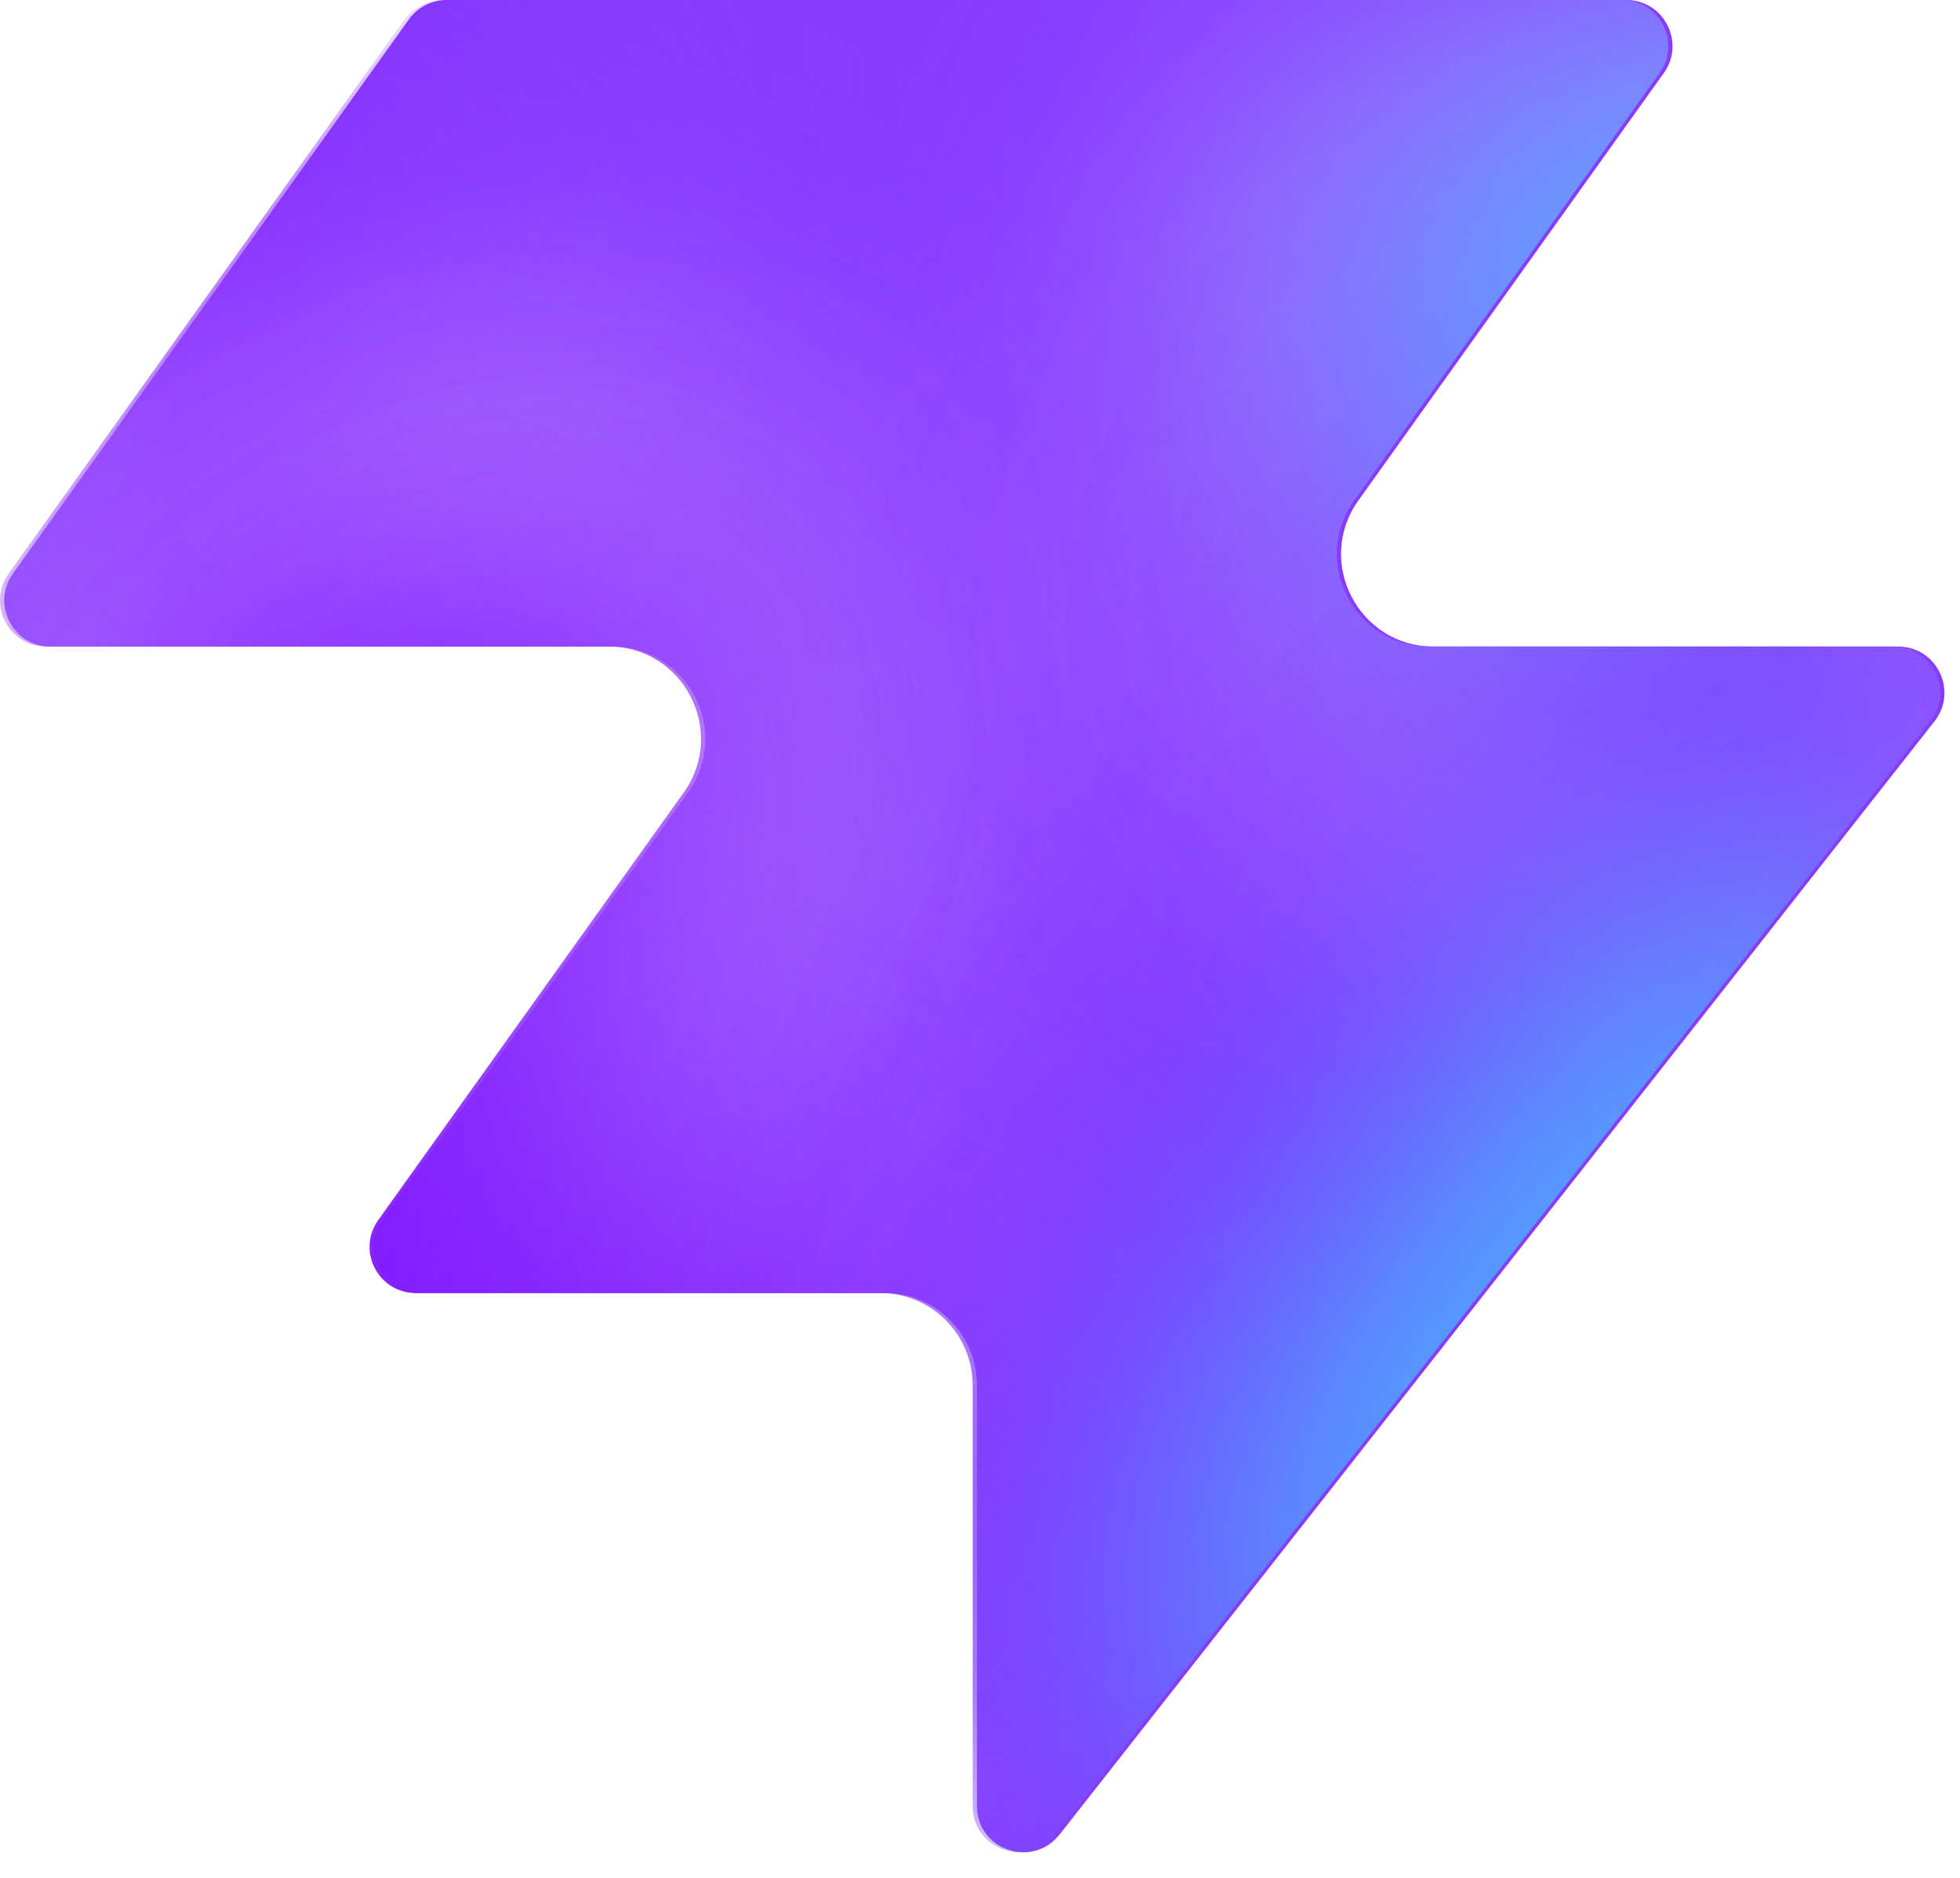
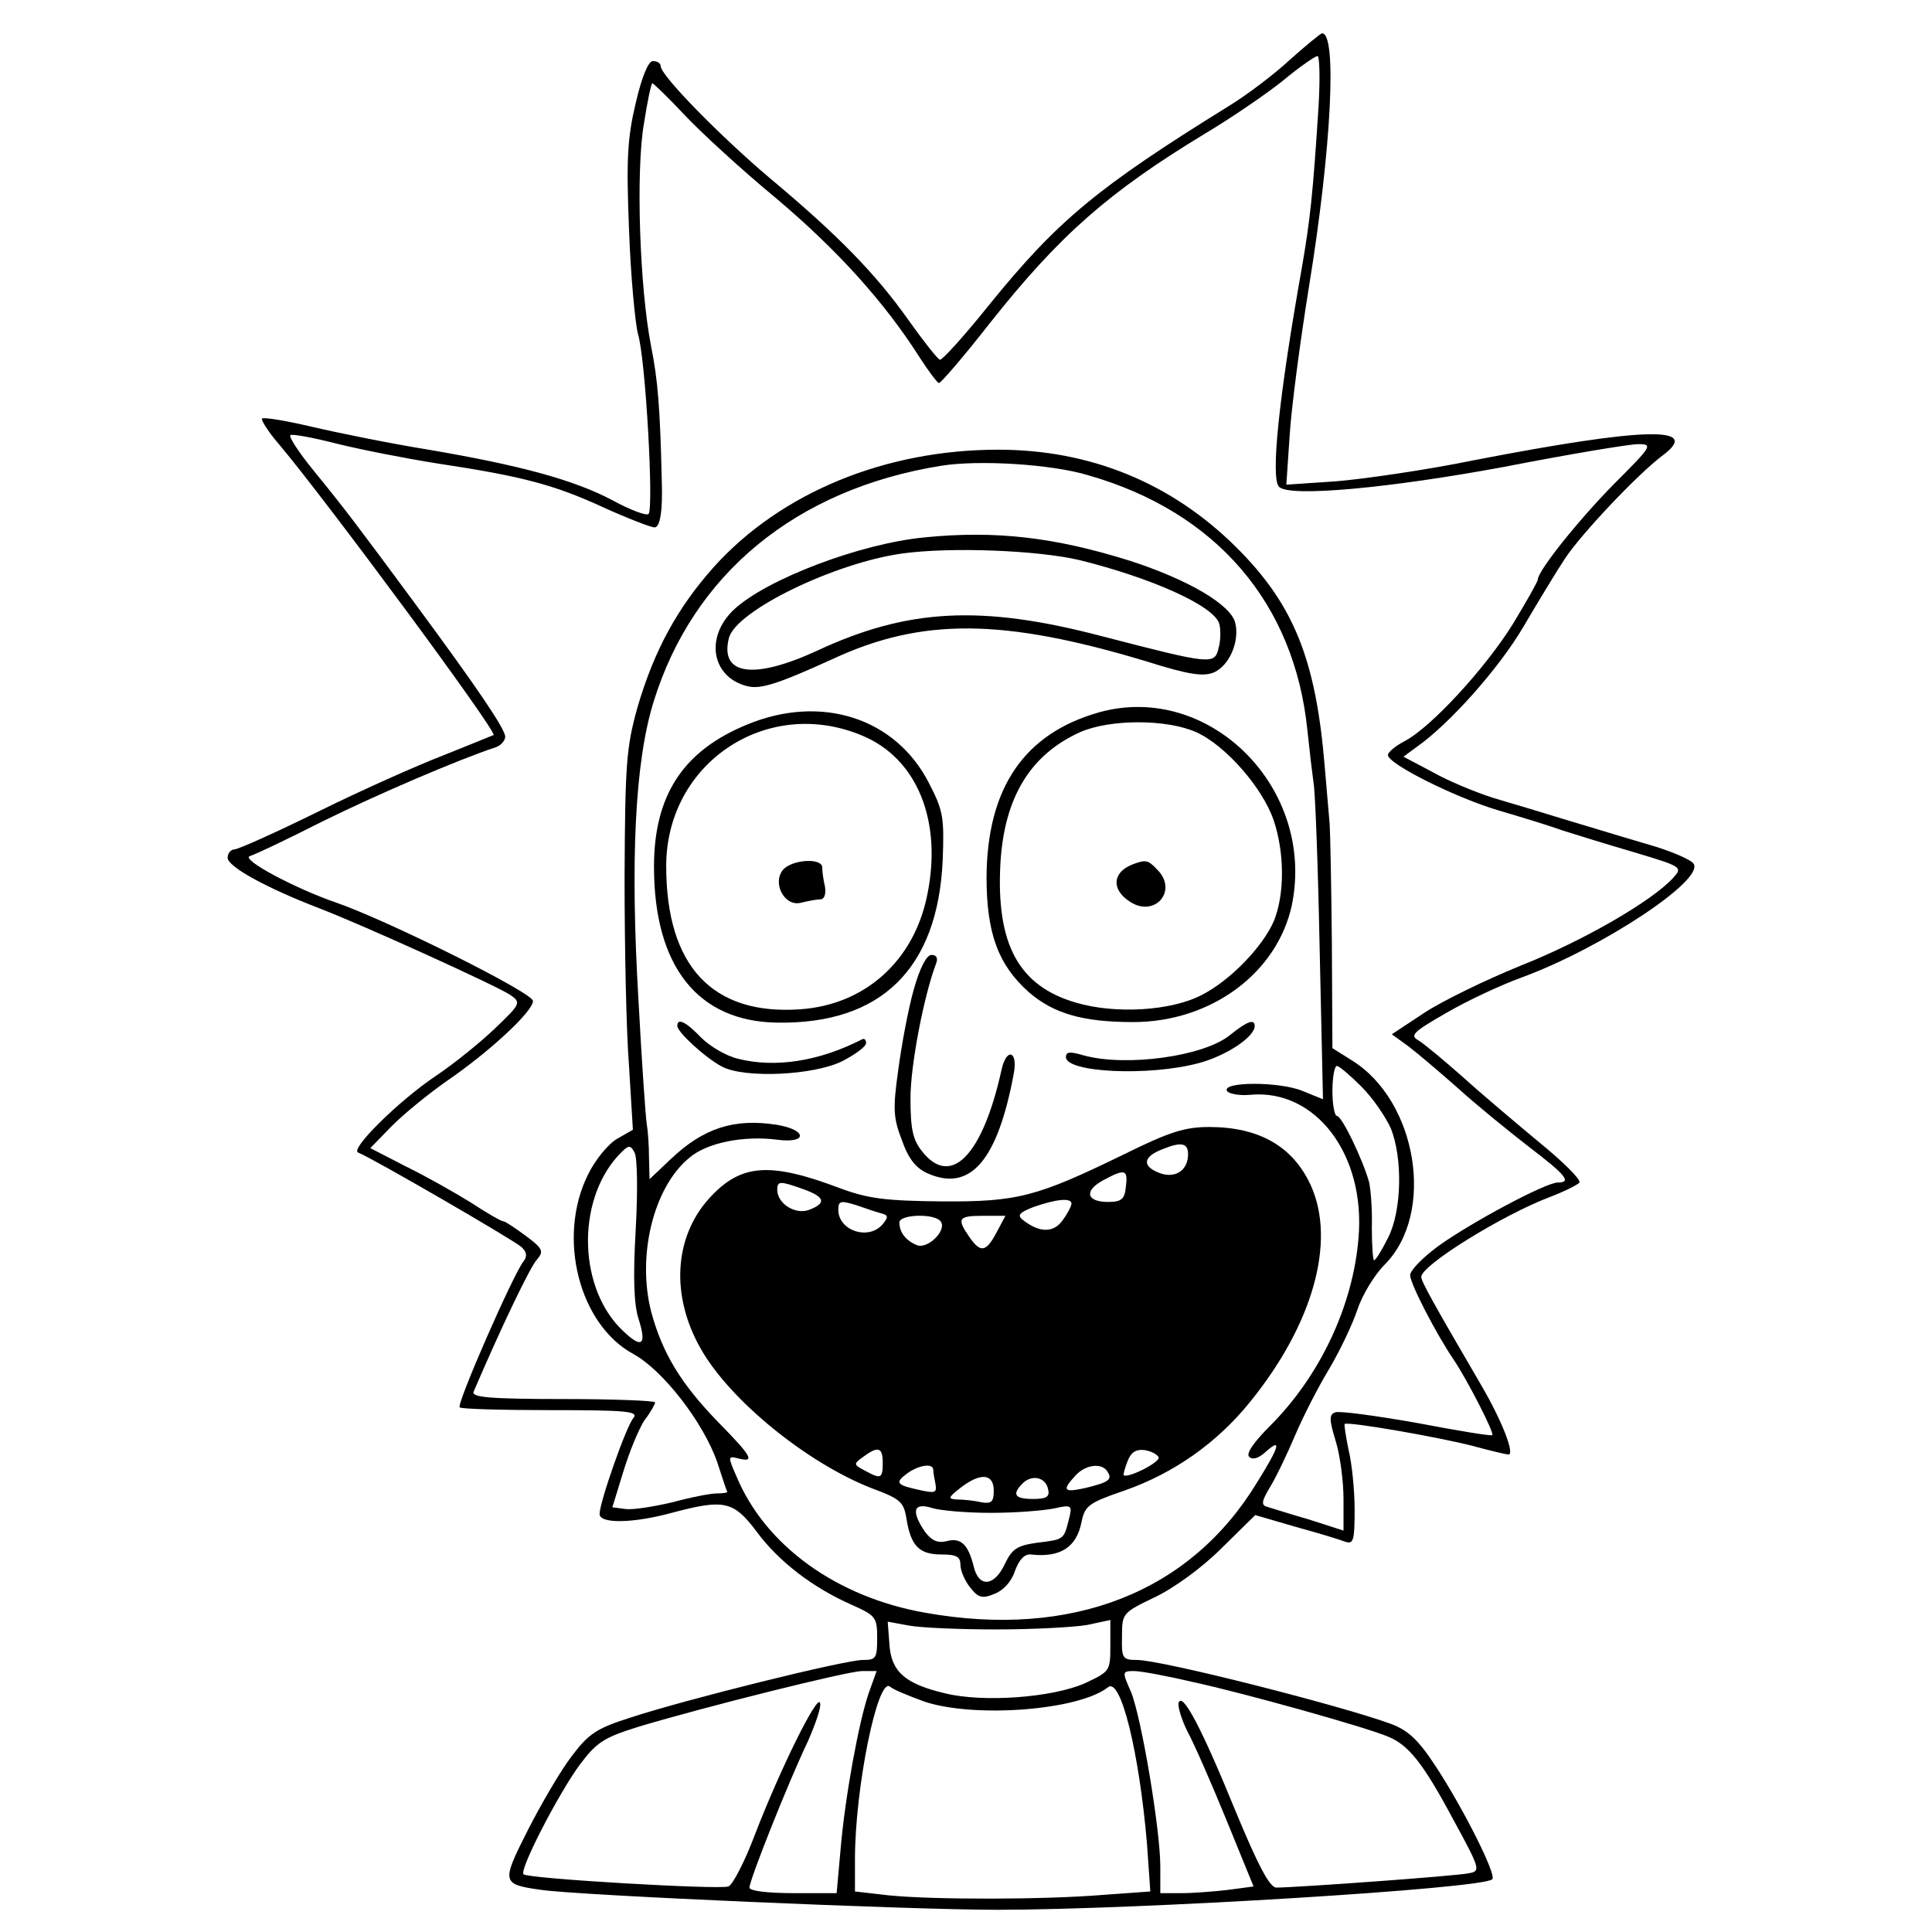
- <svg xmlns="http://www.w3.org/2000/svg" width="48" height="46" fill="none" viewBox="0 0 48 46">
-   <path fill="#863bff" d="M25.946 44.938c-.664.845-2.021.375-2.021-.698V33.937a2.26 2.26 0 0 0-2.262-2.262H10.287c-.92 0-1.456-1.04-.92-1.788l7.48-10.471c1.07-1.497 0-3.578-1.842-3.578H1.237c-.92 0-1.456-1.04-.92-1.788L10.013.474c.214-.297.556-.474.92-.474h28.894c.92 0 1.456 1.04.92 1.788l-7.48 10.471c-1.07 1.498 0 3.579 1.842 3.579h11.377c.943 0 1.473 1.088.89 1.83L25.947 44.94z" style="fill:#863bff;fill:color(display-p3 .525 .23 1);fill-opacity:1" />
-   <mask id="a" width="48" height="46" x="0" y="0" maskUnits="userSpaceOnUse" style="mask-type:alpha">
-     <path fill="#000" d="M25.842 44.938c-.664.844-2.021.375-2.021-.698V33.937a2.26 2.26 0 0 0-2.262-2.262H10.183c-.92 0-1.456-1.04-.92-1.788l7.48-10.471c1.07-1.498 0-3.579-1.842-3.579H1.133c-.92 0-1.456-1.04-.92-1.787L9.91.473c.214-.297.556-.474.92-.474h28.894c.92 0 1.456 1.04.92 1.788l-7.48 10.471c-1.07 1.498 0 3.578 1.842 3.578h11.377c.943 0 1.473 1.088.89 1.832L25.843 44.94z" style="fill:#000;fill-opacity:1" />
-   </mask>
-   <g mask="url(#a)">
-     <g filter="url(#b)">
-       <ellipse cx="5.508" cy="14.704" fill="#ede6ff" rx="5.508" ry="14.704" style="fill:#ede6ff;fill:color(display-p3 .927 .903 1);fill-opacity:1" transform="matrix(.00324 1 1 -.00324 -4.47 31.516)" />
-     </g>
-     <g filter="url(#c)">
-       <ellipse cx="10.399" cy="29.851" fill="#ede6ff" rx="10.399" ry="29.851" style="fill:#ede6ff;fill:color(display-p3 .927 .903 1);fill-opacity:1" transform="matrix(.00324 1 1 -.00324 -39.328 7.883)" />
-     </g>
-     <g filter="url(#d)">
-       <ellipse cx="5.508" cy="30.487" fill="#7e14ff" rx="5.508" ry="30.487" style="fill:#7e14ff;fill:color(display-p3 .492 .077 1);fill-opacity:1" transform="rotate(89.814 -25.913 -14.639)scale(1 -1)" />
-     </g>
-     <g filter="url(#e)">
-       <ellipse cx="5.508" cy="30.599" fill="#7e14ff" rx="5.508" ry="30.599" style="fill:#7e14ff;fill:color(display-p3 .492 .077 1);fill-opacity:1" transform="rotate(89.814 -32.644 -3.334)scale(1 -1)" />
-     </g>
-     <g filter="url(#f)">
-       <ellipse cx="5.508" cy="30.599" fill="#7e14ff" rx="5.508" ry="30.599" style="fill:#7e14ff;fill:color(display-p3 .492 .077 1);fill-opacity:1" transform="matrix(.00324 1 1 -.00324 -34.34 30.47)" />
-     </g>
-     <g filter="url(#g)">
-       <ellipse cx="14.072" cy="22.078" fill="#ede6ff" rx="14.072" ry="22.078" style="fill:#ede6ff;fill:color(display-p3 .927 .903 1);fill-opacity:1" transform="rotate(93.35 24.506 48.493)scale(-1 1)" />
-     </g>
-     <g filter="url(#h)">
-       <ellipse cx="3.47" cy="21.501" fill="#7e14ff" rx="3.47" ry="21.501" style="fill:#7e14ff;fill:color(display-p3 .492 .077 1);fill-opacity:1" transform="rotate(89.009 28.708 47.59)scale(-1 1)" />
-     </g>
-     <g filter="url(#i)">
-       <ellipse cx="3.47" cy="21.501" fill="#7e14ff" rx="3.47" ry="21.501" style="fill:#7e14ff;fill:color(display-p3 .492 .077 1);fill-opacity:1" transform="rotate(89.009 28.708 47.59)scale(-1 1)" />
-     </g>
-     <g filter="url(#j)">
-       <ellipse cx=".387" cy="8.972" fill="#7e14ff" rx="4.407" ry="29.108" style="fill:#7e14ff;fill:color(display-p3 .492 .077 1);fill-opacity:1" transform="rotate(39.51 .387 8.972)" />
-     </g>
-     <g filter="url(#k)">
-       <ellipse cx="47.523" cy="-6.092" fill="#7e14ff" rx="4.407" ry="29.108" style="fill:#7e14ff;fill:color(display-p3 .492 .077 1);fill-opacity:1" transform="rotate(37.892 47.523 -6.092)" />
-     </g>
-     <g filter="url(#l)">
-       <ellipse cx="41.412" cy="6.333" fill="#47bfff" rx="5.971" ry="9.665" style="fill:#47bfff;fill:color(display-p3 .28 .748 1);fill-opacity:1" transform="rotate(37.892 41.412 6.333)" />
-     </g>
-     <g filter="url(#m)">
-       <ellipse cx="-1.879" cy="38.332" fill="#7e14ff" rx="4.407" ry="29.108" style="fill:#7e14ff;fill:color(display-p3 .492 .077 1);fill-opacity:1" transform="rotate(37.892 -1.88 38.332)" />
-     </g>
-     <g filter="url(#n)">
-       <ellipse cx="-1.879" cy="38.332" fill="#7e14ff" rx="4.407" ry="29.108" style="fill:#7e14ff;fill:color(display-p3 .492 .077 1);fill-opacity:1" transform="rotate(37.892 -1.88 38.332)" />
-     </g>
-     <g filter="url(#o)">
-       <ellipse cx="35.651" cy="29.907" fill="#7e14ff" rx="4.407" ry="29.108" style="fill:#7e14ff;fill:color(display-p3 .492 .077 1);fill-opacity:1" transform="rotate(37.892 35.651 29.907)" />
-     </g>
-     <g filter="url(#p)">
-       <ellipse cx="38.418" cy="32.4" fill="#47bfff" rx="5.971" ry="15.297" style="fill:#47bfff;fill:color(display-p3 .28 .748 1);fill-opacity:1" transform="rotate(37.892 38.418 32.4)" />
-     </g>
+ <svg xmlns="http://www.w3.org/2000/svg" version="1.0" width="348pt" height="348pt" viewBox="0 0 348 348" preserveAspectRatio="xMidYMid meet">
+   <g transform="translate(0,348) scale(0.1,-0.1)" fill="#000000" stroke="none">
+     <path d="M2323 3372 c-28 -26 -77 -63 -108 -82 -239 -148 -310 -207 -434 -360 -44 -55 -84 -99 -88 -98 -4 1 -30 34 -57 72 -58 82 -126 152 -248 254 -90 76 -198 186 -198 203 0 5 -6 9 -14 9 -8 0 -20 -28 -31 -76 -15 -63 -17 -102 -12 -227 3 -84 11 -168 16 -188 14 -44 29 -319 19 -325 -5 -3 -34 8 -65 25 -70 37 -167 63 -331 91 -68 11 -162 30 -209 41 -47 11 -88 18 -91 15 -2 -3 12 -25 32 -48 81 -96 392 -516 385 -522 -2 -1 -42 -17 -89 -36 -47 -18 -148 -63 -225 -101 -77 -38 -146 -69 -153 -69 -6 0 -12 -7 -12 -15 0 -16 69 -54 165 -91 83 -32 320 -140 344 -156 20 -14 19 -16 -27 -60 -26 -25 -74 -64 -107 -86 -67 -45 -155 -132 -140 -138 24 -9 281 -158 294 -170 10 -9 11 -17 4 -26 -18 -22 -121 -257 -115 -263 3 -3 77 -5 165 -5 134 0 158 -2 148 -14 -13 -15 -61 -152 -61 -173 0 -18 60 -17 130 2 94 25 111 22 153 -34 39 -53 101 -101 172 -132 42 -19 45 -22 45 -59 0 -37 -2 -40 -26 -40 -32 0 -319 -71 -419 -104 -60 -19 -75 -29 -105 -69 -20 -26 -55 -86 -79 -133 -48 -95 -48 -98 23 -108 64 -10 665 -36 822 -36 253 0 876 38 892 55 8 8 -52 127 -101 202 -32 49 -50 66 -82 78 -90 33 -413 115 -457 115 -26 0 -28 3 -27 43 0 41 1 42 59 70 34 16 85 53 120 88 l61 60 72 -21 c40 -11 80 -23 90 -27 15 -5 17 2 17 58 0 35 -5 84 -11 108 -5 24 -8 45 -7 46 5 5 166 -23 229 -39 33 -9 63 -16 66 -16 12 0 -11 60 -49 125 -87 149 -108 187 -108 195 0 21 147 112 232 144 26 10 50 22 53 26 3 5 -29 37 -72 72 -42 35 -105 88 -138 118 -34 30 -70 60 -80 66 -16 9 -10 15 51 50 38 22 98 50 134 63 145 53 334 178 310 206 -6 7 -36 20 -68 30 -31 9 -97 29 -147 44 -49 15 -115 35 -146 44 -31 10 -80 30 -108 46 l-53 28 23 17 c59 41 149 142 193 217 27 46 61 102 75 123 29 44 130 151 175 185 73 54 -29 52 -339 -8 -88 -18 -200 -34 -249 -38 l-89 -6 6 89 c3 49 19 170 35 269 40 245 51 457 23 455 -3 -1 -29 -22 -58 -48z m52 -84 c-10 -157 -15 -203 -30 -290 -41 -230 -57 -380 -41 -395 19 -19 200 -2 405 36 118 23 226 41 242 41 27 0 24 -4 -44 -72 -63 -64 -137 -156 -137 -172 0 -3 -20 -39 -45 -80 -49 -79 -147 -186 -195 -211 -17 -9 -30 -20 -30 -25 0 -16 122 -77 200 -100 41 -12 93 -28 115 -36 22 -7 80 -25 128 -39 87 -26 88 -27 71 -46 -38 -42 -163 -114 -274 -158 -64 -26 -142 -64 -174 -85 l-59 -39 29 -21 c16 -12 56 -46 90 -76 33 -30 91 -77 127 -105 67 -51 79 -65 53 -65 -22 0 -158 -73 -216 -115 -27 -20 -50 -43 -50 -52 0 -15 47 -106 79 -153 23 -34 73 -131 69 -135 -2 -2 -63 8 -136 22 -74 13 -140 22 -147 19 -11 -4 -11 -13 1 -52 8 -26 14 -73 14 -104 l0 -57 -62 20 c-35 10 -69 21 -76 23 -11 3 -9 11 6 36 11 18 31 60 45 93 14 33 41 86 61 119 19 32 42 80 51 107 9 27 31 63 49 81 92 92 59 295 -59 368 l-35 22 -1 191 c-1 106 -3 201 -4 213 -1 11 -5 58 -9 105 -16 192 -56 291 -160 394 -116 115 -262 175 -428 175 -203 0 -391 -77 -512 -211 -66 -74 -108 -151 -138 -254 -20 -72 -22 -102 -23 -305 0 -124 3 -277 8 -340 l7 -115 -28 -16 c-16 -9 -40 -38 -53 -65 -56 -113 -16 -270 82 -323 53 -29 126 -123 151 -195 9 -28 17 -52 18 -53 0 -2 -9 -3 -19 -3 -11 0 -47 -7 -80 -16 -34 -8 -72 -14 -85 -12 l-23 3 20 65 c11 36 28 77 38 92 11 14 19 29 19 32 0 3 -75 6 -166 6 -129 0 -165 3 -161 13 51 119 102 225 114 238 13 15 11 20 -20 43 -19 14 -37 26 -40 26 -4 0 -30 15 -59 34 -29 18 -82 48 -117 65 l-64 33 39 40 c22 22 66 58 99 81 76 52 155 125 155 144 0 15 -264 146 -354 177 -73 25 -173 78 -156 84 8 2 67 30 130 62 97 48 246 112 313 134 9 3 17 12 17 19 0 14 -51 89 -164 242 -99 134 -126 170 -180 236 -27 33 -46 62 -43 65 2 3 40 -4 83 -15 44 -11 126 -27 183 -36 152 -23 209 -38 298 -79 44 -20 86 -36 92 -36 10 0 15 30 13 85 -3 130 -7 180 -19 240 -21 107 -28 318 -13 403 6 39 13 72 15 72 2 0 28 -25 57 -56 29 -31 104 -100 167 -152 109 -92 194 -186 257 -285 16 -25 32 -46 35 -47 4 0 45 48 92 108 126 159 214 236 387 341 47 28 110 71 140 95 30 25 59 45 63 45 4 1 5 -41 2 -91z m-415 -664 c231 -66 372 -231 395 -460 4 -38 9 -80 11 -94 3 -14 8 -148 11 -298 l6 -272 -37 15 c-41 17 -145 17 -136 0 3 -5 22 -9 42 -7 118 11 208 -108 195 -258 -10 -123 -70 -249 -159 -338 -29 -29 -44 -50 -38 -56 6 -6 17 -3 30 9 29 26 25 10 -15 -54 -120 -199 -334 -283 -598 -236 -160 28 -289 121 -341 247 -15 34 -15 36 4 31 31 -8 24 4 -36 65 -68 70 -101 125 -121 199 -26 101 4 224 68 277 32 28 99 41 160 33 54 -7 53 18 -2 27 -77 12 -132 -6 -191 -62 l-38 -36 -1 39 c0 22 -2 49 -4 60 -2 11 -9 112 -15 224 -15 254 -6 429 27 536 71 231 257 384 518 426 68 11 199 3 265 -17z m492 -1101 c21 -21 44 -55 53 -75 22 -54 20 -150 -5 -198 -11 -22 -22 -40 -25 -40 -2 0 -4 26 -4 59 1 32 -2 69 -5 82 -12 42 -49 119 -58 119 -4 0 -8 20 -8 45 0 25 4 45 8 45 4 0 24 -17 44 -37z m-1307 -259 c-5 -86 -3 -134 5 -159 15 -47 7 -55 -26 -24 -82 75 -87 233 -11 317 19 20 22 21 30 6 5 -9 6 -69 2 -140z m650 -719 c66 0 139 4 163 8 l42 9 0 -47 c0 -45 -1 -46 -46 -67 -59 -26 -184 -35 -252 -18 -72 17 -97 39 -100 89 l-3 40 38 -7 c21 -4 92 -7 158 -7z m-230 -114 c-18 -52 -43 -188 -51 -283 l-7 -78 -78 0 c-47 0 -79 4 -79 10 0 14 71 192 105 263 14 32 25 63 22 70 -5 15 -71 -118 -117 -237 -18 -48 -40 -91 -48 -94 -17 -6 -362 14 -369 22 -8 8 63 145 101 197 31 41 43 49 107 69 124 37 373 99 401 100 l27 0 -14 -39z m585 19 c92 -20 310 -81 350 -98 37 -15 63 -47 118 -150 48 -88 49 -92 29 -96 -21 -5 -314 -26 -348 -26 -12 0 -33 40 -74 139 -60 147 -95 214 -102 194 -2 -6 5 -30 16 -52 12 -22 43 -93 70 -159 l49 -120 -45 -6 c-25 -3 -63 -6 -84 -6 l-39 0 0 48 c0 66 -34 269 -53 315 -16 36 -16 37 6 37 12 0 60 -9 107 -20z m-485 -35 c90 -30 278 -16 331 26 23 18 56 -118 70 -282 l6 -86 -83 -6 c-108 -9 -308 -9 -388 -1 l-61 7 0 58 c0 129 41 329 63 311 7 -6 35 -17 62 -27z" />
+     <path d="M1665 2512 c-115 -11 -284 -75 -343 -130 -53 -50 -40 -122 24 -138 24 -6 55 4 154 49 161 75 308 73 564 -4 79 -25 104 -28 123 -20 28 13 46 56 38 89 -8 33 -85 78 -190 112 -134 42 -241 55 -370 42z m280 -41 c129 -32 241 -82 251 -114 3 -10 3 -30 -1 -44 -7 -31 -13 -30 -210 21 -217 57 -350 50 -513 -26 -115 -53 -176 -44 -159 23 13 49 190 135 312 152 87 12 244 6 320 -12z" />
+     <path d="M1980 2197 c-135 -38 -202 -136 -203 -297 0 -101 21 -158 76 -207 45 -39 98 -54 188 -54 141 0 260 89 286 211 43 211 -149 402 -347 347z m175 -36 c53 -24 119 -100 139 -158 20 -59 20 -133 1 -181 -20 -47 -79 -108 -130 -134 -55 -29 -156 -35 -227 -14 -103 30 -144 105 -136 251 7 118 53 195 143 236 54 24 157 24 210 0z" />
+     <path d="M2040 1923 c-36 -14 -39 -45 -5 -67 45 -30 88 20 49 58 -16 17 -20 18 -44 9z" />
+     <path d="M1346 2175 c-115 -47 -168 -127 -168 -256 0 -180 79 -279 222 -281 187 -3 289 97 298 292 3 78 1 90 -25 140 -60 117 -194 160 -327 105z m207 -20 c99 -41 145 -154 117 -288 -24 -118 -112 -197 -229 -205 -158 -11 -241 78 -241 258 0 186 182 307 353 235z" />
+     <path d="M1411 1914 c-21 -24 2 -68 32 -60 12 3 28 6 34 6 8 0 11 9 9 23 -3 12 -5 28 -5 35 -1 17 -53 14 -70 -4z" />
+     <path d="M1646 1698 c-10 -35 -22 -100 -28 -145 -10 -71 -9 -87 7 -128 12 -34 26 -50 47 -59 76 -33 125 24 154 180 8 41 -13 48 -22 7 -34 -154 -91 -213 -143 -147 -17 21 -21 41 -21 96 0 59 24 184 46 242 4 10 1 16 -8 16 -9 0 -21 -23 -32 -62z" />
+     <path d="M1220 1632 c0 -11 50 -57 80 -73 41 -22 167 -16 218 10 23 12 42 26 42 32 0 6 -3 9 -7 7 -78 -40 -157 -52 -224 -35 -21 5 -50 22 -66 38 -28 29 -43 36 -43 21z" />
+     <path d="M2216 1616 c-47 -39 -188 -58 -264 -37 -24 7 -32 7 -32 -3 0 -28 149 -35 239 -11 49 13 101 47 101 67 0 13 -13 9 -44 -16z" />
+     <path d="M2025 1401 c-158 -77 -192 -86 -330 -85 -99 1 -131 5 -180 23 -129 49 -181 45 -238 -18 -63 -70 -69 -175 -15 -270 53 -94 193 -207 309 -252 51 -19 57 -24 62 -56 8 -48 23 -63 63 -63 27 0 34 -4 34 -19 0 -10 8 -29 18 -41 14 -18 22 -20 43 -11 16 6 31 22 37 41 8 21 17 31 29 30 53 -6 82 13 91 58 6 30 13 35 77 57 89 31 167 86 226 159 114 140 156 290 110 391 -32 70 -93 105 -183 105 -44 0 -72 -9 -153 -49z m115 0 c0 -31 -26 -46 -56 -32 -27 12 -24 28 10 41 34 14 46 11 46 -9z m-112 -58 c-2 -23 -8 -28 -32 -28 -39 0 -44 20 -9 39 39 21 45 20 41 -11z m-581 -5 c39 -14 42 -25 11 -37 -25 -10 -58 11 -58 36 0 16 5 16 47 1z m142 -44 c11 -3 11 -7 1 -19 -25 -30 -80 -12 -80 26 0 16 4 17 33 8 17 -6 38 -13 46 -15z m341 18 c0 -4 -7 -18 -16 -30 -16 -23 -42 -23 -72 1 -10 8 -6 13 20 23 40 14 68 17 68 6z m-235 -33 c10 -16 -24 -49 -43 -42 -20 8 -32 23 -32 41 0 15 66 17 75 1z m100 -19 c-19 -36 -29 -37 -49 -8 -23 33 -20 38 24 38 l41 0 -16 -30z m-205 -415 c0 -28 -3 -30 -32 -14 -21 11 -21 12 -3 25 27 20 35 17 35 -11z m497 10 c3 -9 -57 -39 -63 -32 -1 1 2 12 7 25 6 16 15 22 31 20 12 -2 23 -8 25 -13z m-406 -22 c0 -5 2 -16 4 -26 3 -16 -1 -17 -28 -11 -42 9 -46 13 -23 30 21 15 46 19 47 7z m314 -4 c9 -14 2 -19 -39 -29 -40 -9 -44 -5 -19 22 18 20 48 24 58 7z m-205 -34 c0 -20 -4 -24 -22 -21 -13 3 -32 5 -43 5 -18 1 -18 3 5 21 36 28 60 26 60 -5z m98 2 c3 -13 -3 -17 -27 -17 -33 0 -39 8 -19 28 17 17 42 11 46 -11z m-103 -42 c44 0 95 4 114 8 32 7 33 6 26 -21 -9 -35 -8 -35 -58 -41 -35 -5 -44 -11 -57 -38 -19 -41 -47 -43 -56 -5 -10 40 -23 53 -49 46 -16 -4 -27 1 -39 17 -25 37 -21 53 12 43 15 -5 63 -9 107 -9z" />
  </g>
-   <defs>
-     <filter id="b" width="60.045" height="41.654" x="-19.77" y="16.149" color-interpolation-filters="sRGB" filterUnits="userSpaceOnUse">
-       <feFlood flood-opacity="0" result="BackgroundImageFix" />
-       <feBlend in="SourceGraphic" in2="BackgroundImageFix" result="shape" />
-       <feGaussianBlur result="effect1_foregroundBlur_2002_17158" stdDeviation="7.659" />
-     </filter>
-     <filter id="c" width="90.34" height="51.437" x="-54.613" y="-7.533" color-interpolation-filters="sRGB" filterUnits="userSpaceOnUse">
-       <feFlood flood-opacity="0" result="BackgroundImageFix" />
-       <feBlend in="SourceGraphic" in2="BackgroundImageFix" result="shape" />
-       <feGaussianBlur result="effect1_foregroundBlur_2002_17158" stdDeviation="7.659" />
-     </filter>
-     <filter id="d" width="79.355" height="29.4" x="-49.64" y="2.03" color-interpolation-filters="sRGB" filterUnits="userSpaceOnUse">
-       <feFlood flood-opacity="0" result="BackgroundImageFix" />
-       <feBlend in="SourceGraphic" in2="BackgroundImageFix" result="shape" />
-       <feGaussianBlur result="effect1_foregroundBlur_2002_17158" stdDeviation="4.596" />
-     </filter>
-     <filter id="e" width="79.579" height="29.4" x="-45.045" y="20.029" color-interpolation-filters="sRGB" filterUnits="userSpaceOnUse">
-       <feFlood flood-opacity="0" result="BackgroundImageFix" />
-       <feBlend in="SourceGraphic" in2="BackgroundImageFix" result="shape" />
-       <feGaussianBlur result="effect1_foregroundBlur_2002_17158" stdDeviation="4.596" />
-     </filter>
-     <filter id="f" width="79.579" height="29.4" x="-43.513" y="21.178" color-interpolation-filters="sRGB" filterUnits="userSpaceOnUse">
-       <feFlood flood-opacity="0" result="BackgroundImageFix" />
-       <feBlend in="SourceGraphic" in2="BackgroundImageFix" result="shape" />
-       <feGaussianBlur result="effect1_foregroundBlur_2002_17158" stdDeviation="4.596" />
-     </filter>
-     <filter id="g" width="74.749" height="58.852" x="15.756" y="-17.901" color-interpolation-filters="sRGB" filterUnits="userSpaceOnUse">
-       <feFlood flood-opacity="0" result="BackgroundImageFix" />
-       <feBlend in="SourceGraphic" in2="BackgroundImageFix" result="shape" />
-       <feGaussianBlur result="effect1_foregroundBlur_2002_17158" stdDeviation="7.659" />
-     </filter>
-     <filter id="h" width="61.377" height="25.362" x="23.548" y="2.284" color-interpolation-filters="sRGB" filterUnits="userSpaceOnUse">
-       <feFlood flood-opacity="0" result="BackgroundImageFix" />
-       <feBlend in="SourceGraphic" in2="BackgroundImageFix" result="shape" />
-       <feGaussianBlur result="effect1_foregroundBlur_2002_17158" stdDeviation="4.596" />
-     </filter>
-     <filter id="i" width="61.377" height="25.362" x="23.548" y="2.284" color-interpolation-filters="sRGB" filterUnits="userSpaceOnUse">
-       <feFlood flood-opacity="0" result="BackgroundImageFix" />
-       <feBlend in="SourceGraphic" in2="BackgroundImageFix" result="shape" />
-       <feGaussianBlur result="effect1_foregroundBlur_2002_17158" stdDeviation="4.596" />
-     </filter>
-     <filter id="j" width="56.045" height="63.649" x="-27.636" y="-22.853" color-interpolation-filters="sRGB" filterUnits="userSpaceOnUse">
-       <feFlood flood-opacity="0" result="BackgroundImageFix" />
-       <feBlend in="SourceGraphic" in2="BackgroundImageFix" result="shape" />
-       <feGaussianBlur result="effect1_foregroundBlur_2002_17158" stdDeviation="4.596" />
-     </filter>
-     <filter id="k" width="54.814" height="64.646" x="20.116" y="-38.415" color-interpolation-filters="sRGB" filterUnits="userSpaceOnUse">
-       <feFlood flood-opacity="0" result="BackgroundImageFix" />
-       <feBlend in="SourceGraphic" in2="BackgroundImageFix" result="shape" />
-       <feGaussianBlur result="effect1_foregroundBlur_2002_17158" stdDeviation="4.596" />
-     </filter>
-     <filter id="l" width="33.541" height="35.313" x="24.641" y="-11.323" color-interpolation-filters="sRGB" filterUnits="userSpaceOnUse">
-       <feFlood flood-opacity="0" result="BackgroundImageFix" />
-       <feBlend in="SourceGraphic" in2="BackgroundImageFix" result="shape" />
-       <feGaussianBlur result="effect1_foregroundBlur_2002_17158" stdDeviation="4.596" />
-     </filter>
-     <filter id="m" width="54.814" height="64.646" x="-29.286" y="6.009" color-interpolation-filters="sRGB" filterUnits="userSpaceOnUse">
-       <feFlood flood-opacity="0" result="BackgroundImageFix" />
-       <feBlend in="SourceGraphic" in2="BackgroundImageFix" result="shape" />
-       <feGaussianBlur result="effect1_foregroundBlur_2002_17158" stdDeviation="4.596" />
-     </filter>
-     <filter id="n" width="54.814" height="64.646" x="-29.286" y="6.009" color-interpolation-filters="sRGB" filterUnits="userSpaceOnUse">
-       <feFlood flood-opacity="0" result="BackgroundImageFix" />
-       <feBlend in="SourceGraphic" in2="BackgroundImageFix" result="shape" />
-       <feGaussianBlur result="effect1_foregroundBlur_2002_17158" stdDeviation="4.596" />
-     </filter>
-     <filter id="o" width="54.814" height="64.646" x="8.244" y="-2.416" color-interpolation-filters="sRGB" filterUnits="userSpaceOnUse">
-       <feFlood flood-opacity="0" result="BackgroundImageFix" />
-       <feBlend in="SourceGraphic" in2="BackgroundImageFix" result="shape" />
-       <feGaussianBlur result="effect1_foregroundBlur_2002_17158" stdDeviation="4.596" />
-     </filter>
-     <filter id="p" width="39.409" height="43.623" x="18.713" y="10.588" color-interpolation-filters="sRGB" filterUnits="userSpaceOnUse">
-       <feFlood flood-opacity="0" result="BackgroundImageFix" />
-       <feBlend in="SourceGraphic" in2="BackgroundImageFix" result="shape" />
-       <feGaussianBlur result="effect1_foregroundBlur_2002_17158" stdDeviation="4.596" />
-     </filter>
-   </defs>
</svg>
